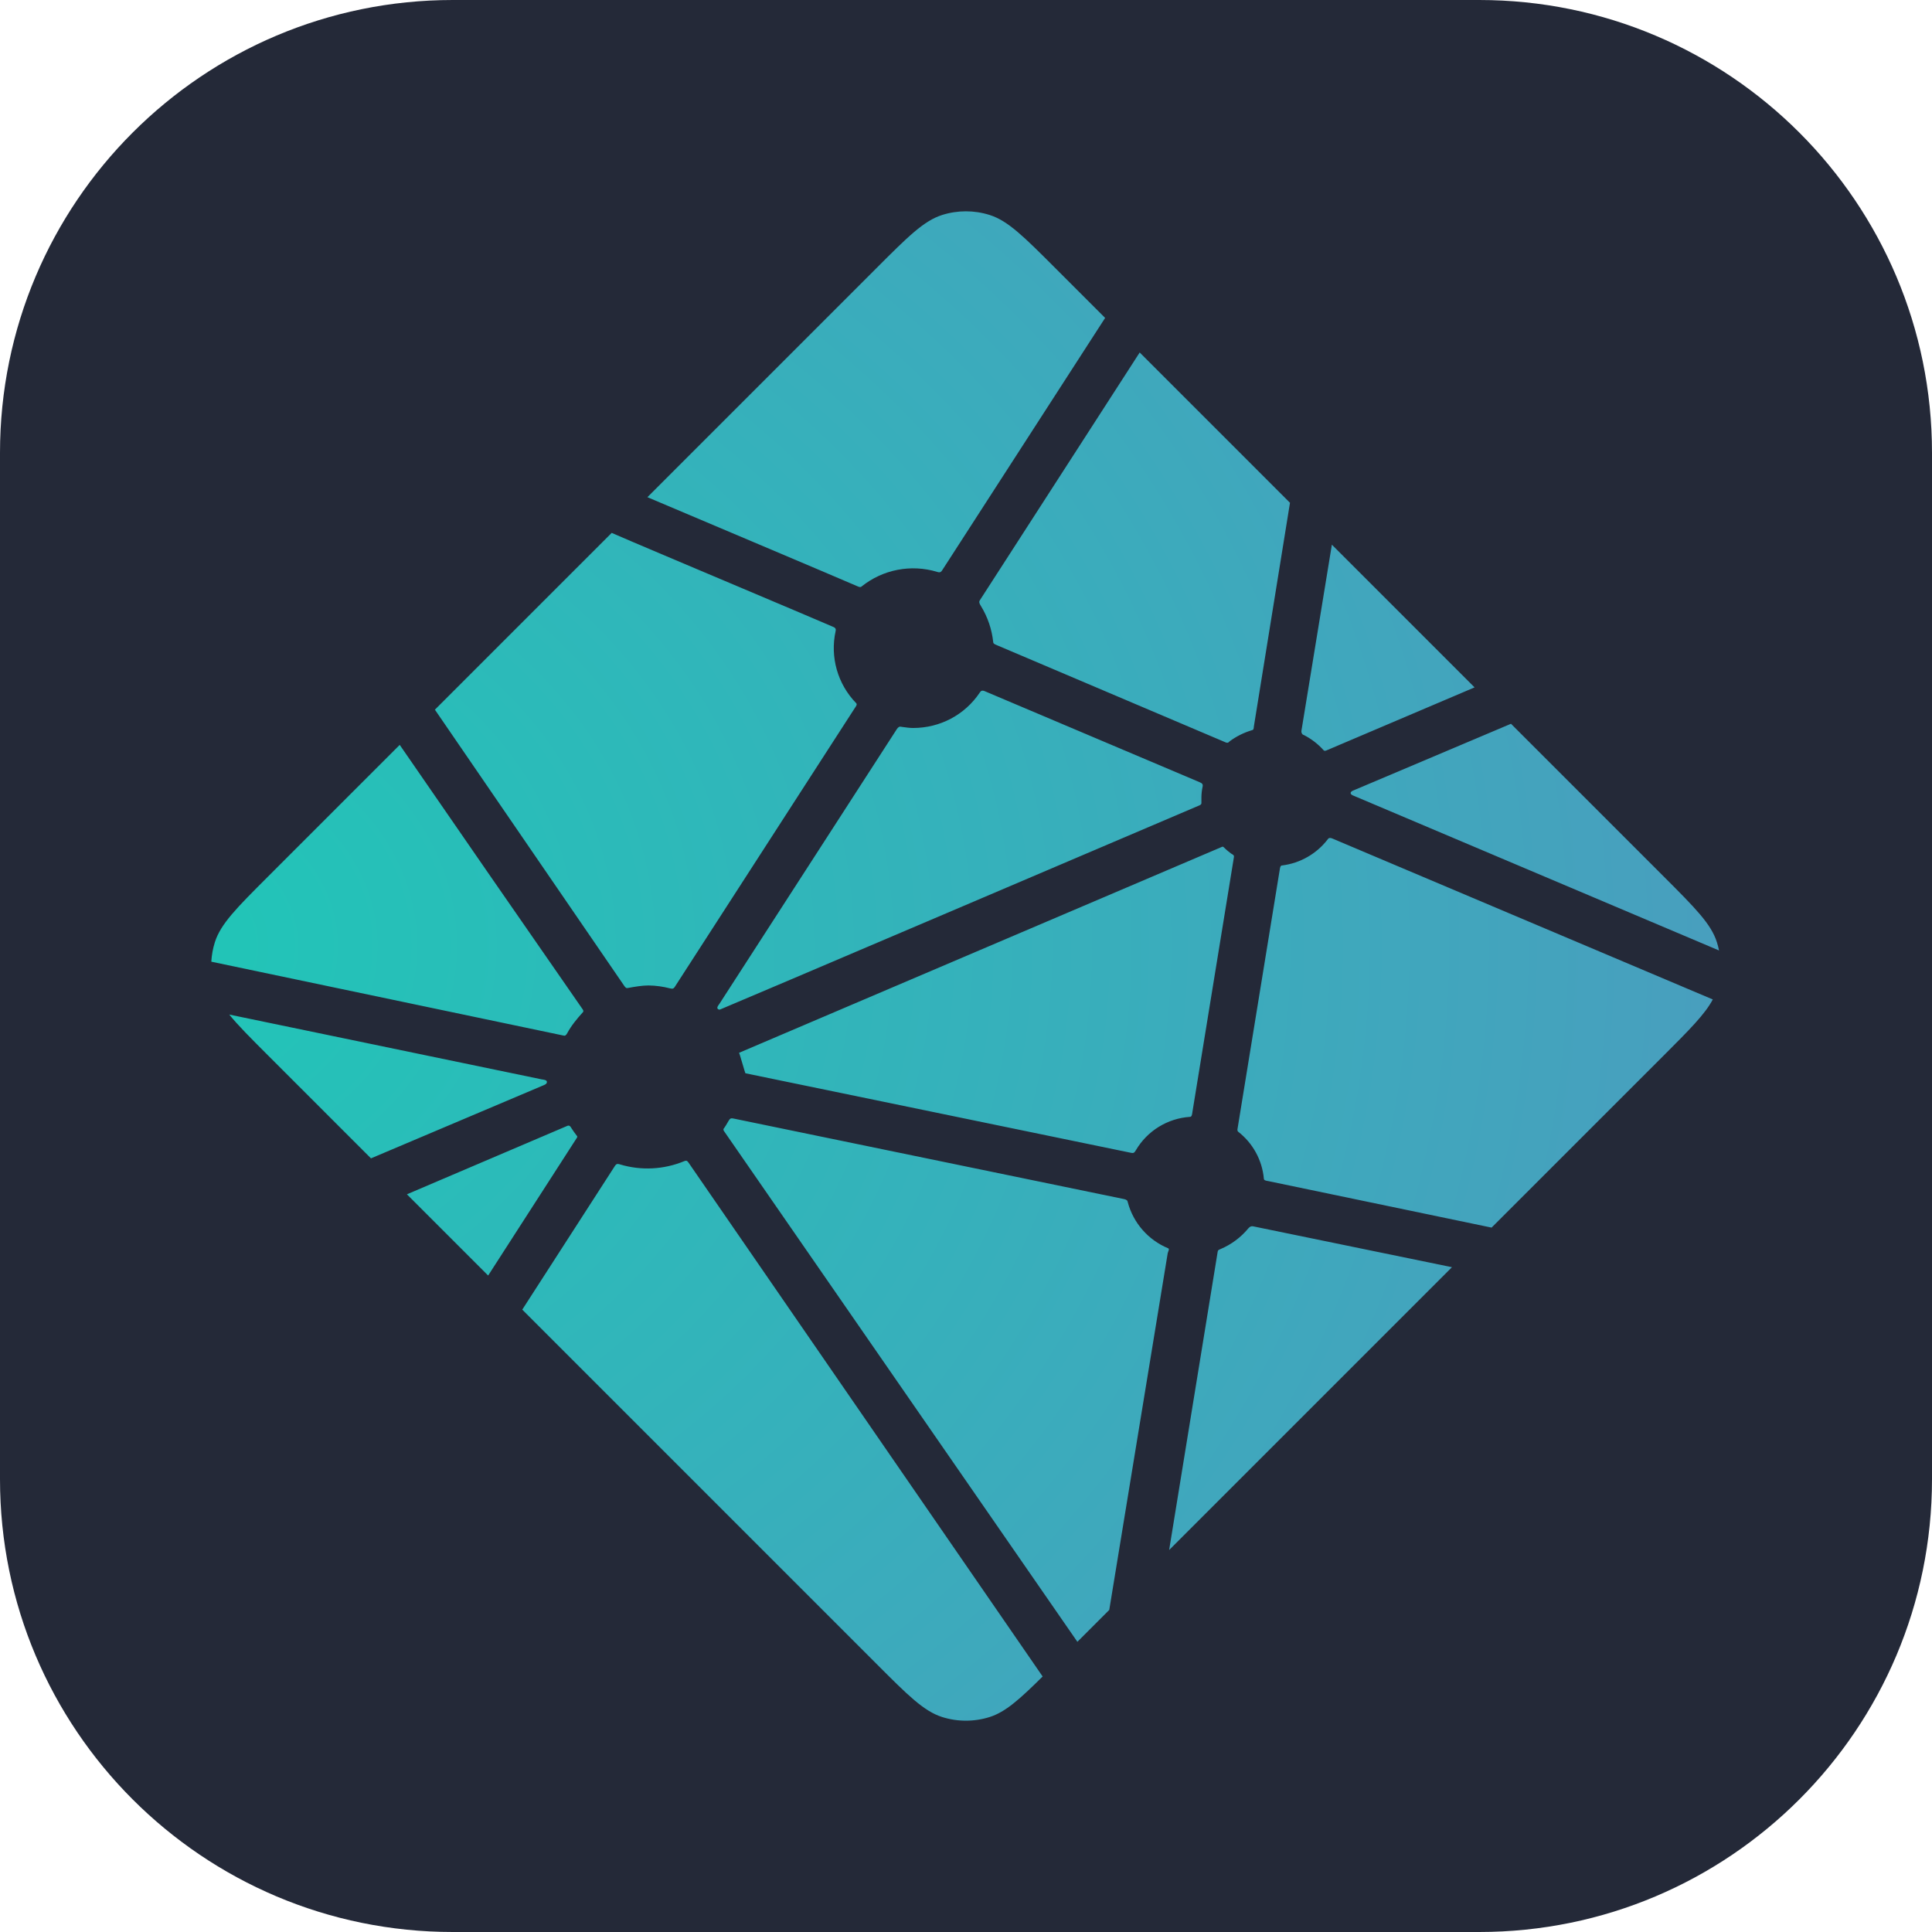
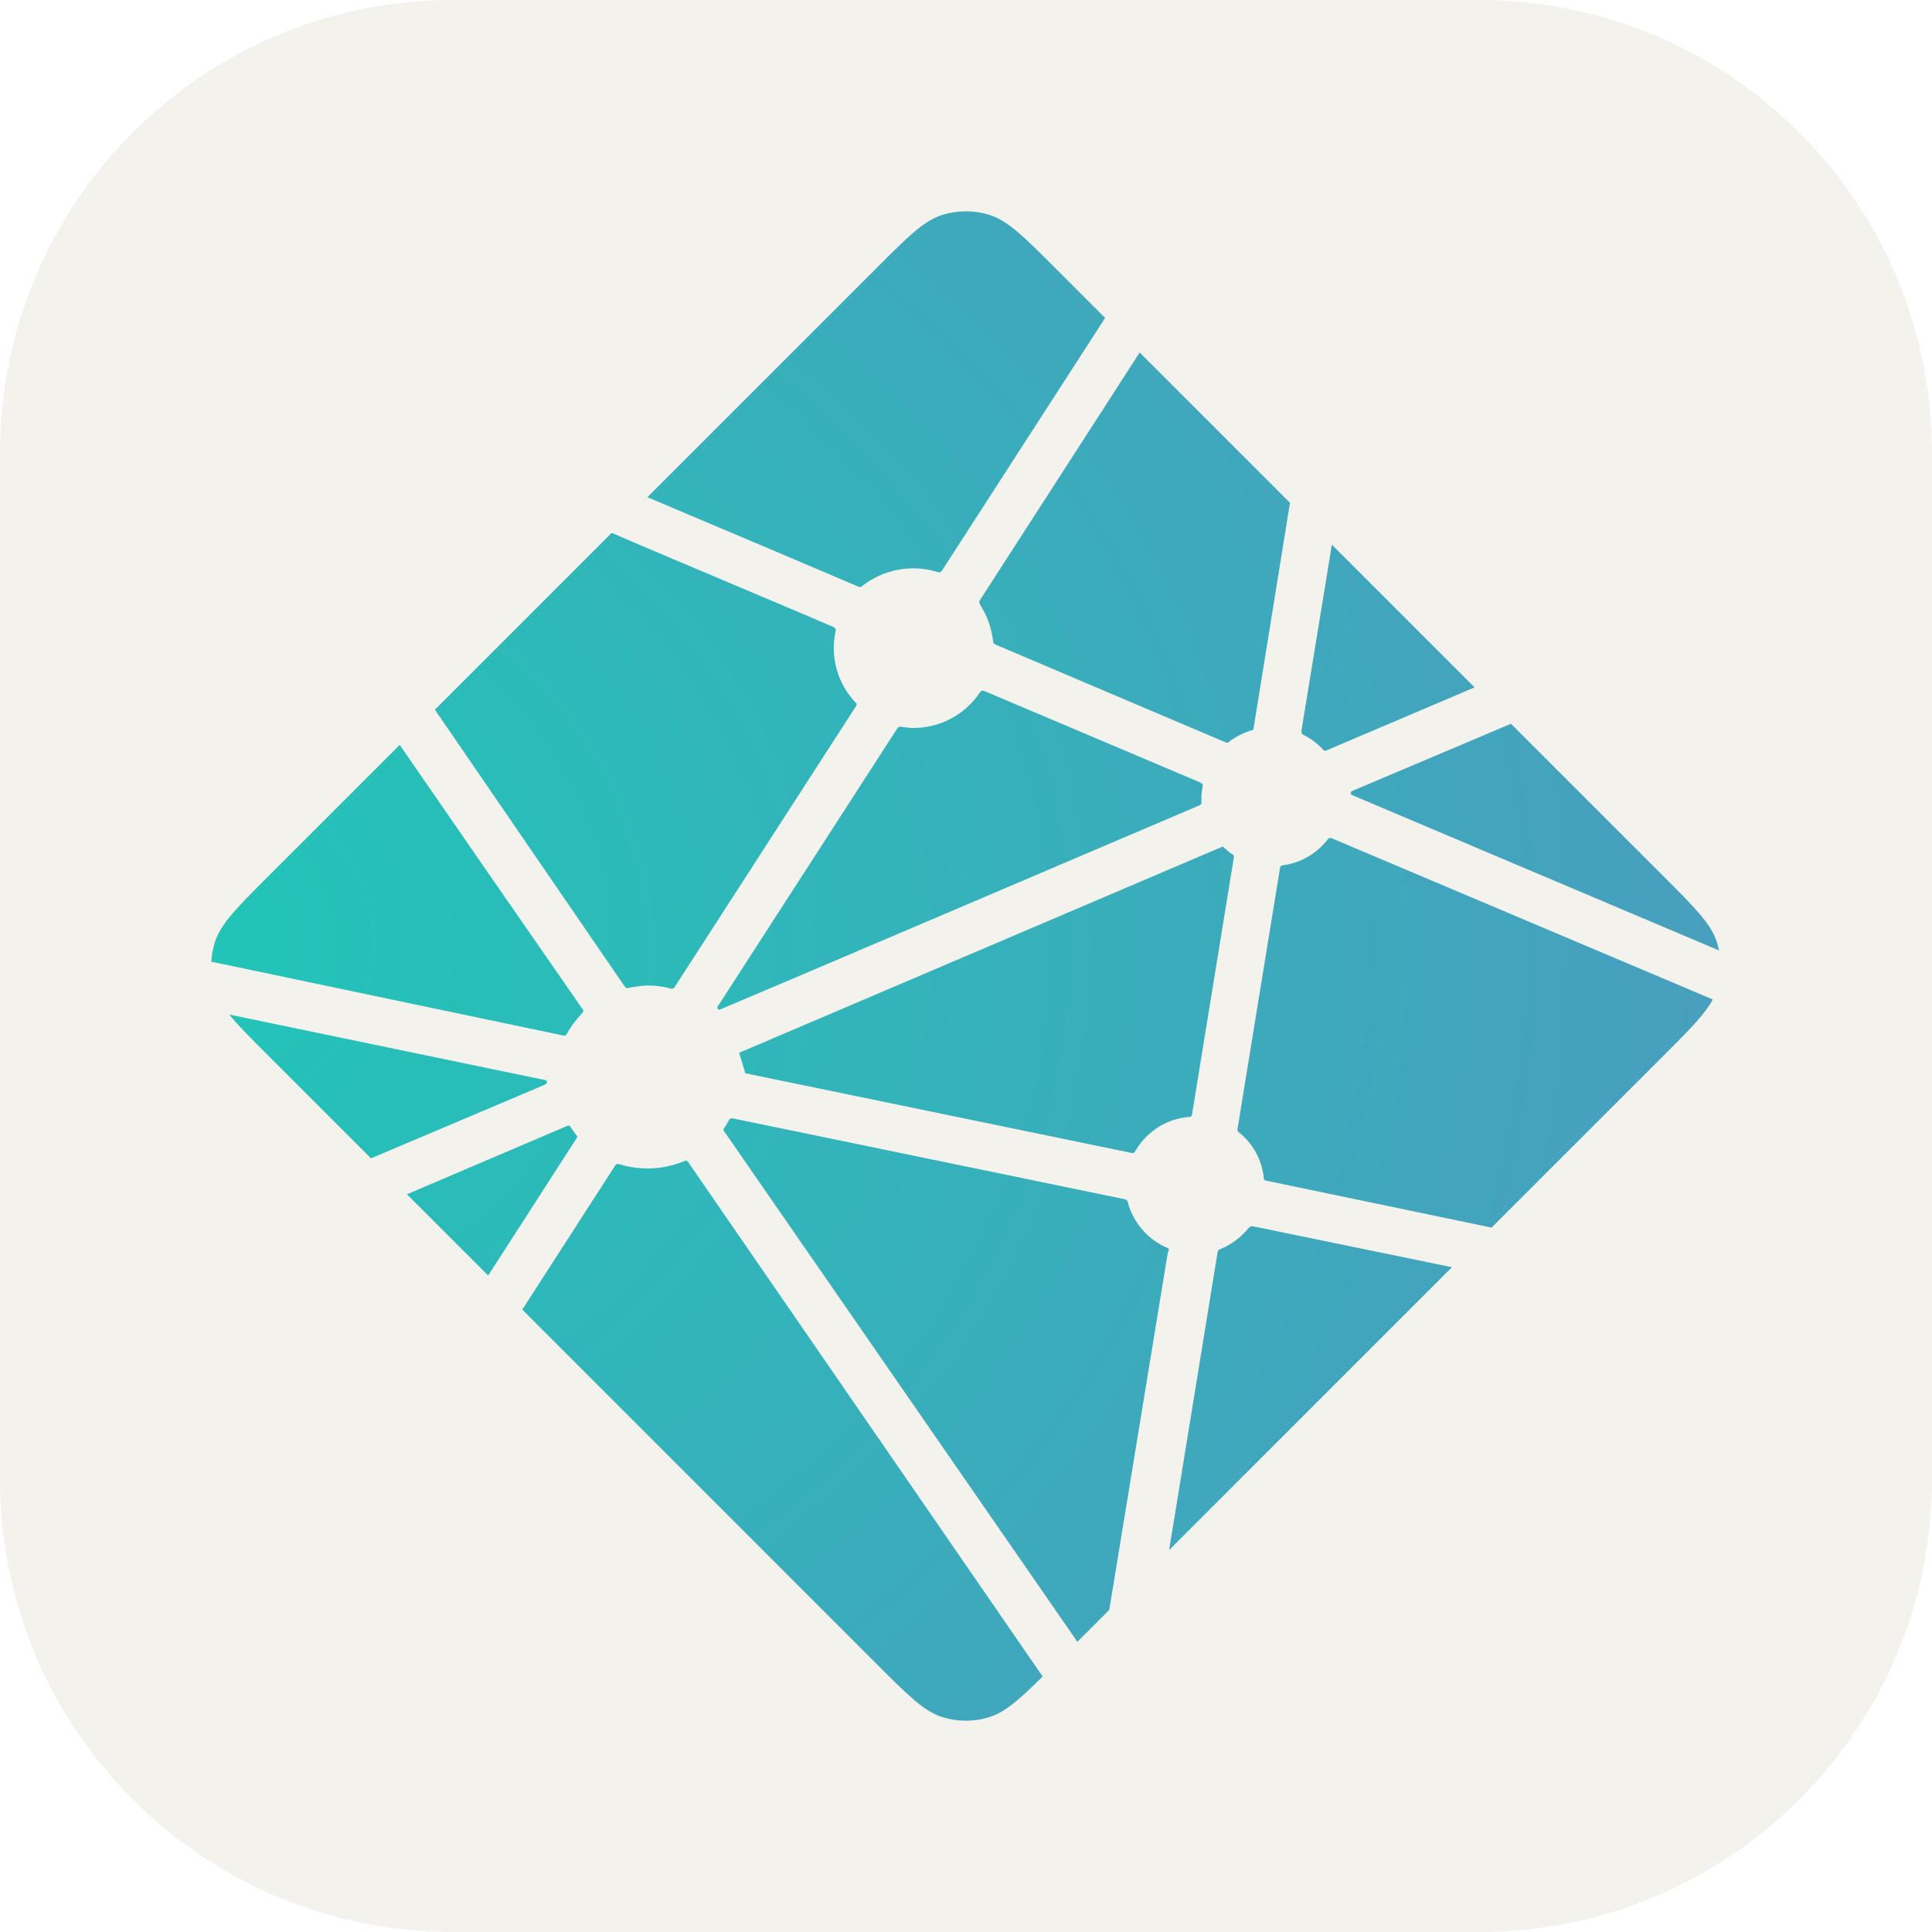
- <svg xmlns="http://www.w3.org/2000/svg" width="256" height="256" viewBox="0 0 256 256">
-   <g fill="none">
-     <rect width="256" height="256" fill="#242938" rx="60" />
-     <path fill="url(#skillIconsNetlifyDark0)" d="m172.787 97.405l-.073-.031c-.041-.016-.083-.031-.12-.068a.567.567 0 0 1-.146-.485l4.032-24.651l18.909 18.913l-19.665 8.367a.434.434 0 0 1-.172.031h-.078a.534.534 0 0 1-.105-.088a8.954 8.954 0 0 0-2.582-1.988m27.426-1.502l20.218 20.217c4.199 4.205 6.301 6.301 7.068 8.732c.114.36.208.72.281 1.09l-48.316-20.462l-.078-.032c-.193-.078-.418-.167-.418-.365c0-.198.23-.292.423-.37l.062-.026zm26.743 36.528c-1.043 1.961-3.077 3.996-6.52 7.443l-22.794 22.789l-29.481-6.139l-.157-.031c-.261-.042-.537-.089-.537-.324a8.9 8.9 0 0 0-3.417-6.222c-.12-.12-.088-.308-.052-.48c0-.026 0-.052.011-.073l5.544-34.04l.021-.115c.032-.261.078-.563.313-.563a9.023 9.023 0 0 0 6.051-3.469c.047-.052.078-.11.141-.141c.167-.078.365 0 .537.073l50.335 21.292zM192.4 167.905l-37.483 37.483l6.416-39.433l.01-.053a.736.736 0 0 1 .032-.151c.052-.125.187-.177.318-.229l.062-.026a9.66 9.66 0 0 0 3.626-2.697c.125-.146.276-.287.469-.313a.478.478 0 0 1 .151 0l26.393 5.425zm-45.417 45.417l-4.225 4.225l-46.71-67.507l-.052-.073c-.072-.099-.15-.198-.135-.313c.005-.083.057-.156.115-.219l.052-.067c.14-.209.26-.418.391-.642l.104-.183l.016-.015c.073-.125.14-.245.266-.313c.11-.052.26-.031.38-.005l51.749 10.672a.848.848 0 0 1 .397.172c.068.068.083.141.099.224a9.165 9.165 0 0 0 5.362 6.129c.146.073.083.235.016.407c-.034.075-.06.154-.079.235c-.652 3.964-6.243 38.066-7.746 47.273m-8.825 8.82c-3.114 3.083-4.95 4.715-7.026 5.373a10.438 10.438 0 0 1-6.291 0c-2.43-.772-4.532-2.869-8.731-7.073l-46.908-46.908l12.252-19.003a.791.791 0 0 1 .209-.245c.13-.094.318-.052.475 0c2.812.849 5.831.696 8.543-.433c.141-.052.282-.088.392.011c.054.05.103.106.146.167l46.939 68.116zm-73.479-53.131l-10.76-10.76l21.25-9.066a.425.425 0 0 1 .172-.036c.177 0 .282.177.376.339c.213.328.44.648.678.959l.067.084c.063.088.021.177-.041.261l-11.737 18.219zm-15.523-15.523l-13.614-13.614c-2.315-2.316-3.995-3.995-5.164-5.44l41.395 8.586l.157.026c.255.041.537.088.537.328c0 .261-.308.381-.569.48l-.12.052zM28 127.434a10.44 10.44 0 0 1 .47-2.582c.771-2.431 2.868-4.527 7.072-8.732l17.422-17.421a11464.05 11464.05 0 0 0 24.13 34.88c.14.187.297.396.135.552c-.761.84-1.523 1.758-2.06 2.755a.833.833 0 0 1-.261.323c-.068.042-.14.026-.22.01h-.01L28 127.429zm29.627-33.398L81.052 70.61c2.202.965 10.214 4.35 17.38 7.376c5.425 2.295 10.37 4.381 11.924 5.06c.157.062.298.125.365.281c.042.094.021.214 0 .313a10.46 10.46 0 0 0 2.728 9.535c.157.157 0 .38-.135.574l-.073.11l-23.785 36.84a.719.719 0 0 1-.225.261c-.125.078-.302.042-.448.005a11.88 11.88 0 0 0-2.833-.386c-.855 0-1.784.157-2.722.329h-.006c-.104.016-.198.036-.281-.026a1.088 1.088 0 0 1-.235-.266zm28.157-28.157l30.326-30.326c4.199-4.199 6.301-6.3 8.731-7.068a10.434 10.434 0 0 1 6.291 0c2.431.767 4.533 2.87 8.732 7.068l6.572 6.572l-21.569 33.404a.81.81 0 0 1-.213.25c-.131.09-.313.053-.47 0a10.938 10.938 0 0 0-10.015 1.93c-.141.146-.349.063-.527-.015c-2.816-1.226-24.724-10.484-27.858-11.815m65.232-19.174L170.93 66.62l-4.798 29.721v.078a.746.746 0 0 1-.042.199c-.052.104-.157.125-.261.156a9.54 9.54 0 0 0-2.858 1.424a.815.815 0 0 0-.105.089c-.057.062-.114.12-.208.13a.596.596 0 0 1-.225-.036l-30.347-12.894l-.057-.027c-.193-.078-.422-.172-.422-.37a11.478 11.478 0 0 0-1.617-4.773c-.146-.24-.308-.49-.183-.735zm-20.51 44.89l28.448 12.049c.157.073.329.14.397.302c.027.097.027.2 0 .297a7.035 7.035 0 0 0-.157 1.372v.798c0 .199-.203.282-.391.36l-.057.021c-4.507 1.925-63.271 26.983-63.36 26.983c-.088 0-.182 0-.271-.089c-.156-.156 0-.375.14-.574c.026-.034.05-.069.074-.104l23.378-36.2l.042-.062c.136-.22.292-.464.542-.464l.235.036c.532.073 1.002.141 1.476.141c3.547 0 6.833-1.726 8.815-4.679a.858.858 0 0 1 .178-.208c.141-.105.349-.052.511.02m-32.58 47.909l64.054-27.316s.094 0 .182.088c.35.35.647.584.934.803l.141.089c.13.073.261.157.271.292c0 .052 0 .084-.01.131l-5.488 33.706l-.021.135c-.036.261-.073.559-.318.559a9.007 9.007 0 0 0-7.161 4.418l-.027.041c-.073.12-.14.235-.26.298c-.11.052-.251.031-.365.005l-51.081-10.537c-.052-.01-.793-2.707-.85-2.712" />
-     <defs>
-       <radialGradient id="skillIconsNetlifyDark0" cx="0" cy="0" r="1" gradientTransform="scale(230.653 199.78)rotate(90 -.267 .36)" gradientUnits="userSpaceOnUse">
-         <stop stop-color="#20C6B7" />
-         <stop offset="1" stop-color="#4D9ABF" />
-       </radialGradient>
-     </defs>
-   </g>
+ <svg xmlns="http://www.w3.org/2000/svg" width="256" height="256" viewBox="0 0 256 256" fill="none">
+   <rect width="256" height="256" rx="60" fill="#F4F2ED" />
+   <path d="M172.787 97.405L172.714 97.374C172.673 97.358 172.631 97.343 172.594 97.306C172.534 97.242 172.49 97.165 172.465 97.081C172.44 96.996 172.434 96.908 172.448 96.821L176.48 72.17L195.389 91.083L175.724 99.45C175.669 99.472 175.611 99.483 175.552 99.481H175.474C175.448 99.466 175.421 99.445 175.369 99.392C174.637 98.578 173.762 97.904 172.787 97.405V97.405ZM200.213 95.903L220.431 116.12C224.63 120.325 226.732 122.421 227.499 124.852C227.613 125.212 227.707 125.572 227.78 125.942L179.464 105.48C179.438 105.469 179.412 105.459 179.386 105.448C179.193 105.37 178.968 105.281 178.968 105.083C178.968 104.885 179.198 104.791 179.391 104.713L179.453 104.687L200.213 95.903V95.903ZM226.956 132.431C225.913 134.392 223.879 136.427 220.436 139.874L197.642 162.663L168.161 156.524L168.004 156.493C167.743 156.451 167.467 156.404 167.467 156.169C167.355 154.953 166.994 153.773 166.406 152.702C165.818 151.632 165.016 150.694 164.05 149.947C163.93 149.827 163.962 149.639 163.998 149.467C163.998 149.441 163.998 149.415 164.009 149.394L169.553 115.354L169.574 115.239C169.606 114.978 169.652 114.676 169.887 114.676C171.075 114.528 172.222 114.145 173.261 113.549C174.3 112.954 175.21 112.158 175.938 111.207C175.985 111.155 176.016 111.097 176.079 111.066C176.246 110.988 176.444 111.066 176.616 111.139L226.951 132.431H226.956ZM192.4 167.905L154.917 205.388L161.333 165.955L161.343 165.902C161.349 165.85 161.359 165.798 161.375 165.751C161.427 165.626 161.562 165.574 161.693 165.522L161.755 165.496C163.16 164.896 164.403 163.972 165.381 162.799C165.506 162.653 165.657 162.512 165.85 162.486C165.9 162.478 165.951 162.478 166.001 162.486L192.394 167.911L192.4 167.905ZM146.983 213.322L142.758 217.547L96.049 150.04C96.032 150.016 96.014 149.991 95.996 149.967C95.924 149.868 95.845 149.769 95.861 149.654C95.866 149.571 95.918 149.498 95.976 149.435L96.028 149.368C96.169 149.159 96.289 148.95 96.419 148.726L96.523 148.543L96.539 148.528C96.612 148.403 96.68 148.283 96.805 148.215C96.915 148.163 97.066 148.184 97.186 148.21L148.934 158.882C149.079 158.904 149.215 158.963 149.331 159.054C149.399 159.122 149.414 159.195 149.43 159.278C149.791 160.644 150.463 161.908 151.393 162.971C152.323 164.034 153.486 164.868 154.792 165.407C154.938 165.48 154.875 165.642 154.808 165.814C154.774 165.889 154.748 165.968 154.729 166.049C154.077 170.013 148.486 204.115 146.983 213.322ZM138.158 222.142C135.044 225.225 133.208 226.857 131.132 227.515C129.085 228.162 126.888 228.162 124.841 227.515C122.411 226.743 120.309 224.646 116.11 220.442L69.202 173.534L81.454 154.531C81.511 154.438 81.569 154.354 81.663 154.286C81.793 154.192 81.981 154.234 82.138 154.286C84.95 155.135 87.969 154.982 90.681 153.853C90.822 153.801 90.963 153.765 91.073 153.864C91.127 153.914 91.176 153.97 91.219 154.031L138.158 222.147V222.142ZM64.679 169.011L53.919 158.251L75.169 149.185C75.223 149.161 75.282 149.149 75.341 149.149C75.518 149.149 75.623 149.326 75.716 149.488C75.93 149.816 76.156 150.136 76.395 150.447L76.462 150.531C76.525 150.619 76.483 150.708 76.421 150.792L64.684 169.011H64.679ZM49.156 153.488L35.542 139.874C33.227 137.558 31.547 135.879 30.378 134.434L71.773 143.02C71.825 143.029 71.877 143.038 71.93 143.046C72.185 143.087 72.467 143.134 72.467 143.374C72.467 143.635 72.159 143.755 71.898 143.854L71.778 143.906L49.156 153.488ZM28 127.434C28.047 126.557 28.205 125.69 28.469 124.852C29.241 122.421 31.338 120.325 35.542 116.12L52.964 98.699C60.986 110.34 69.029 121.967 77.094 133.579C77.234 133.766 77.391 133.975 77.229 134.131C76.468 134.971 75.706 135.889 75.169 136.886C75.111 137.014 75.021 137.125 74.908 137.209C74.84 137.251 74.767 137.235 74.689 137.219H74.678L28 127.429V127.434ZM57.627 94.036L81.052 70.61C83.254 71.575 91.266 74.96 98.432 77.986C103.857 80.281 108.802 82.367 110.356 83.045C110.513 83.108 110.654 83.171 110.721 83.327C110.763 83.421 110.742 83.541 110.721 83.64C110.351 85.331 110.406 87.088 110.882 88.752C111.358 90.416 112.24 91.936 113.449 93.175C113.606 93.332 113.449 93.556 113.314 93.749L113.241 93.858L89.456 130.699C89.393 130.804 89.336 130.892 89.231 130.96C89.106 131.038 88.929 131.002 88.783 130.965C87.858 130.723 86.907 130.593 85.95 130.579C85.095 130.579 84.166 130.736 83.228 130.908H83.222C83.118 130.924 83.024 130.944 82.941 130.882C82.849 130.807 82.769 130.717 82.706 130.616L57.627 94.036V94.036ZM85.784 65.879L116.11 35.553C120.309 31.354 122.411 29.252 124.841 28.485C126.888 27.838 129.085 27.838 131.132 28.485C133.563 29.252 135.665 31.354 139.864 35.553L146.436 42.125L124.867 75.529C124.814 75.626 124.741 75.712 124.654 75.779C124.523 75.868 124.341 75.832 124.184 75.779C122.484 75.263 120.683 75.169 118.938 75.506C117.193 75.842 115.556 76.598 114.169 77.709C114.028 77.855 113.82 77.772 113.642 77.694C110.826 76.468 88.918 67.21 85.784 65.879V65.879ZM151.016 46.705L170.93 66.62L166.132 96.341V96.419C166.127 96.487 166.113 96.554 166.09 96.618C166.038 96.722 165.933 96.743 165.829 96.774C164.803 97.085 163.837 97.566 162.971 98.198C162.933 98.225 162.899 98.254 162.866 98.287C162.809 98.349 162.752 98.407 162.658 98.417C162.581 98.419 162.505 98.407 162.433 98.381L132.086 85.487L132.029 85.46C131.836 85.382 131.607 85.288 131.607 85.09C131.428 83.399 130.876 81.769 129.99 80.317C129.844 80.078 129.682 79.827 129.807 79.582L151.016 46.705V46.705ZM130.506 91.594L158.954 103.644C159.111 103.717 159.283 103.784 159.351 103.946C159.378 104.043 159.378 104.146 159.351 104.243C159.267 104.661 159.194 105.135 159.194 105.615V106.413C159.194 106.612 158.991 106.695 158.803 106.773L158.746 106.794C154.239 108.719 95.475 133.777 95.386 133.777C95.298 133.777 95.204 133.777 95.115 133.688C94.959 133.532 95.115 133.313 95.256 133.114C95.281 133.08 95.305 133.045 95.329 133.01L118.707 96.811L118.749 96.748C118.885 96.529 119.041 96.284 119.291 96.284L119.526 96.32C120.058 96.393 120.528 96.461 121.002 96.461C124.549 96.461 127.835 94.735 129.817 91.782C129.865 91.704 129.925 91.633 129.995 91.574C130.136 91.469 130.344 91.522 130.506 91.594V91.594ZM97.927 139.504L161.98 112.188C161.98 112.188 162.074 112.188 162.162 112.276C162.512 112.626 162.809 112.86 163.096 113.079L163.237 113.168C163.367 113.241 163.498 113.325 163.508 113.46C163.508 113.512 163.508 113.544 163.498 113.591L158.01 147.297L157.989 147.432C157.953 147.693 157.916 147.991 157.671 147.991C156.208 148.089 154.791 148.543 153.544 149.313C152.296 150.083 151.254 151.145 150.51 152.409L150.483 152.45C150.41 152.57 150.343 152.685 150.223 152.748C150.113 152.8 149.972 152.779 149.858 152.753L98.777 142.216C98.725 142.206 97.984 139.509 97.927 139.504V139.504Z" fill="url(#paint0_radial_267_114)" />
+   <defs>
+     <radialGradient id="paint0_radial_267_114" cx="0" cy="0" r="1" gradientUnits="userSpaceOnUse" gradientTransform="translate(21.2925 125.178) rotate(90) scale(199.78 230.653)">
+       <stop stop-color="#20C6B7" />
+       <stop offset="1" stop-color="#4D9ABF" />
+     </radialGradient>
+   </defs>
</svg>
